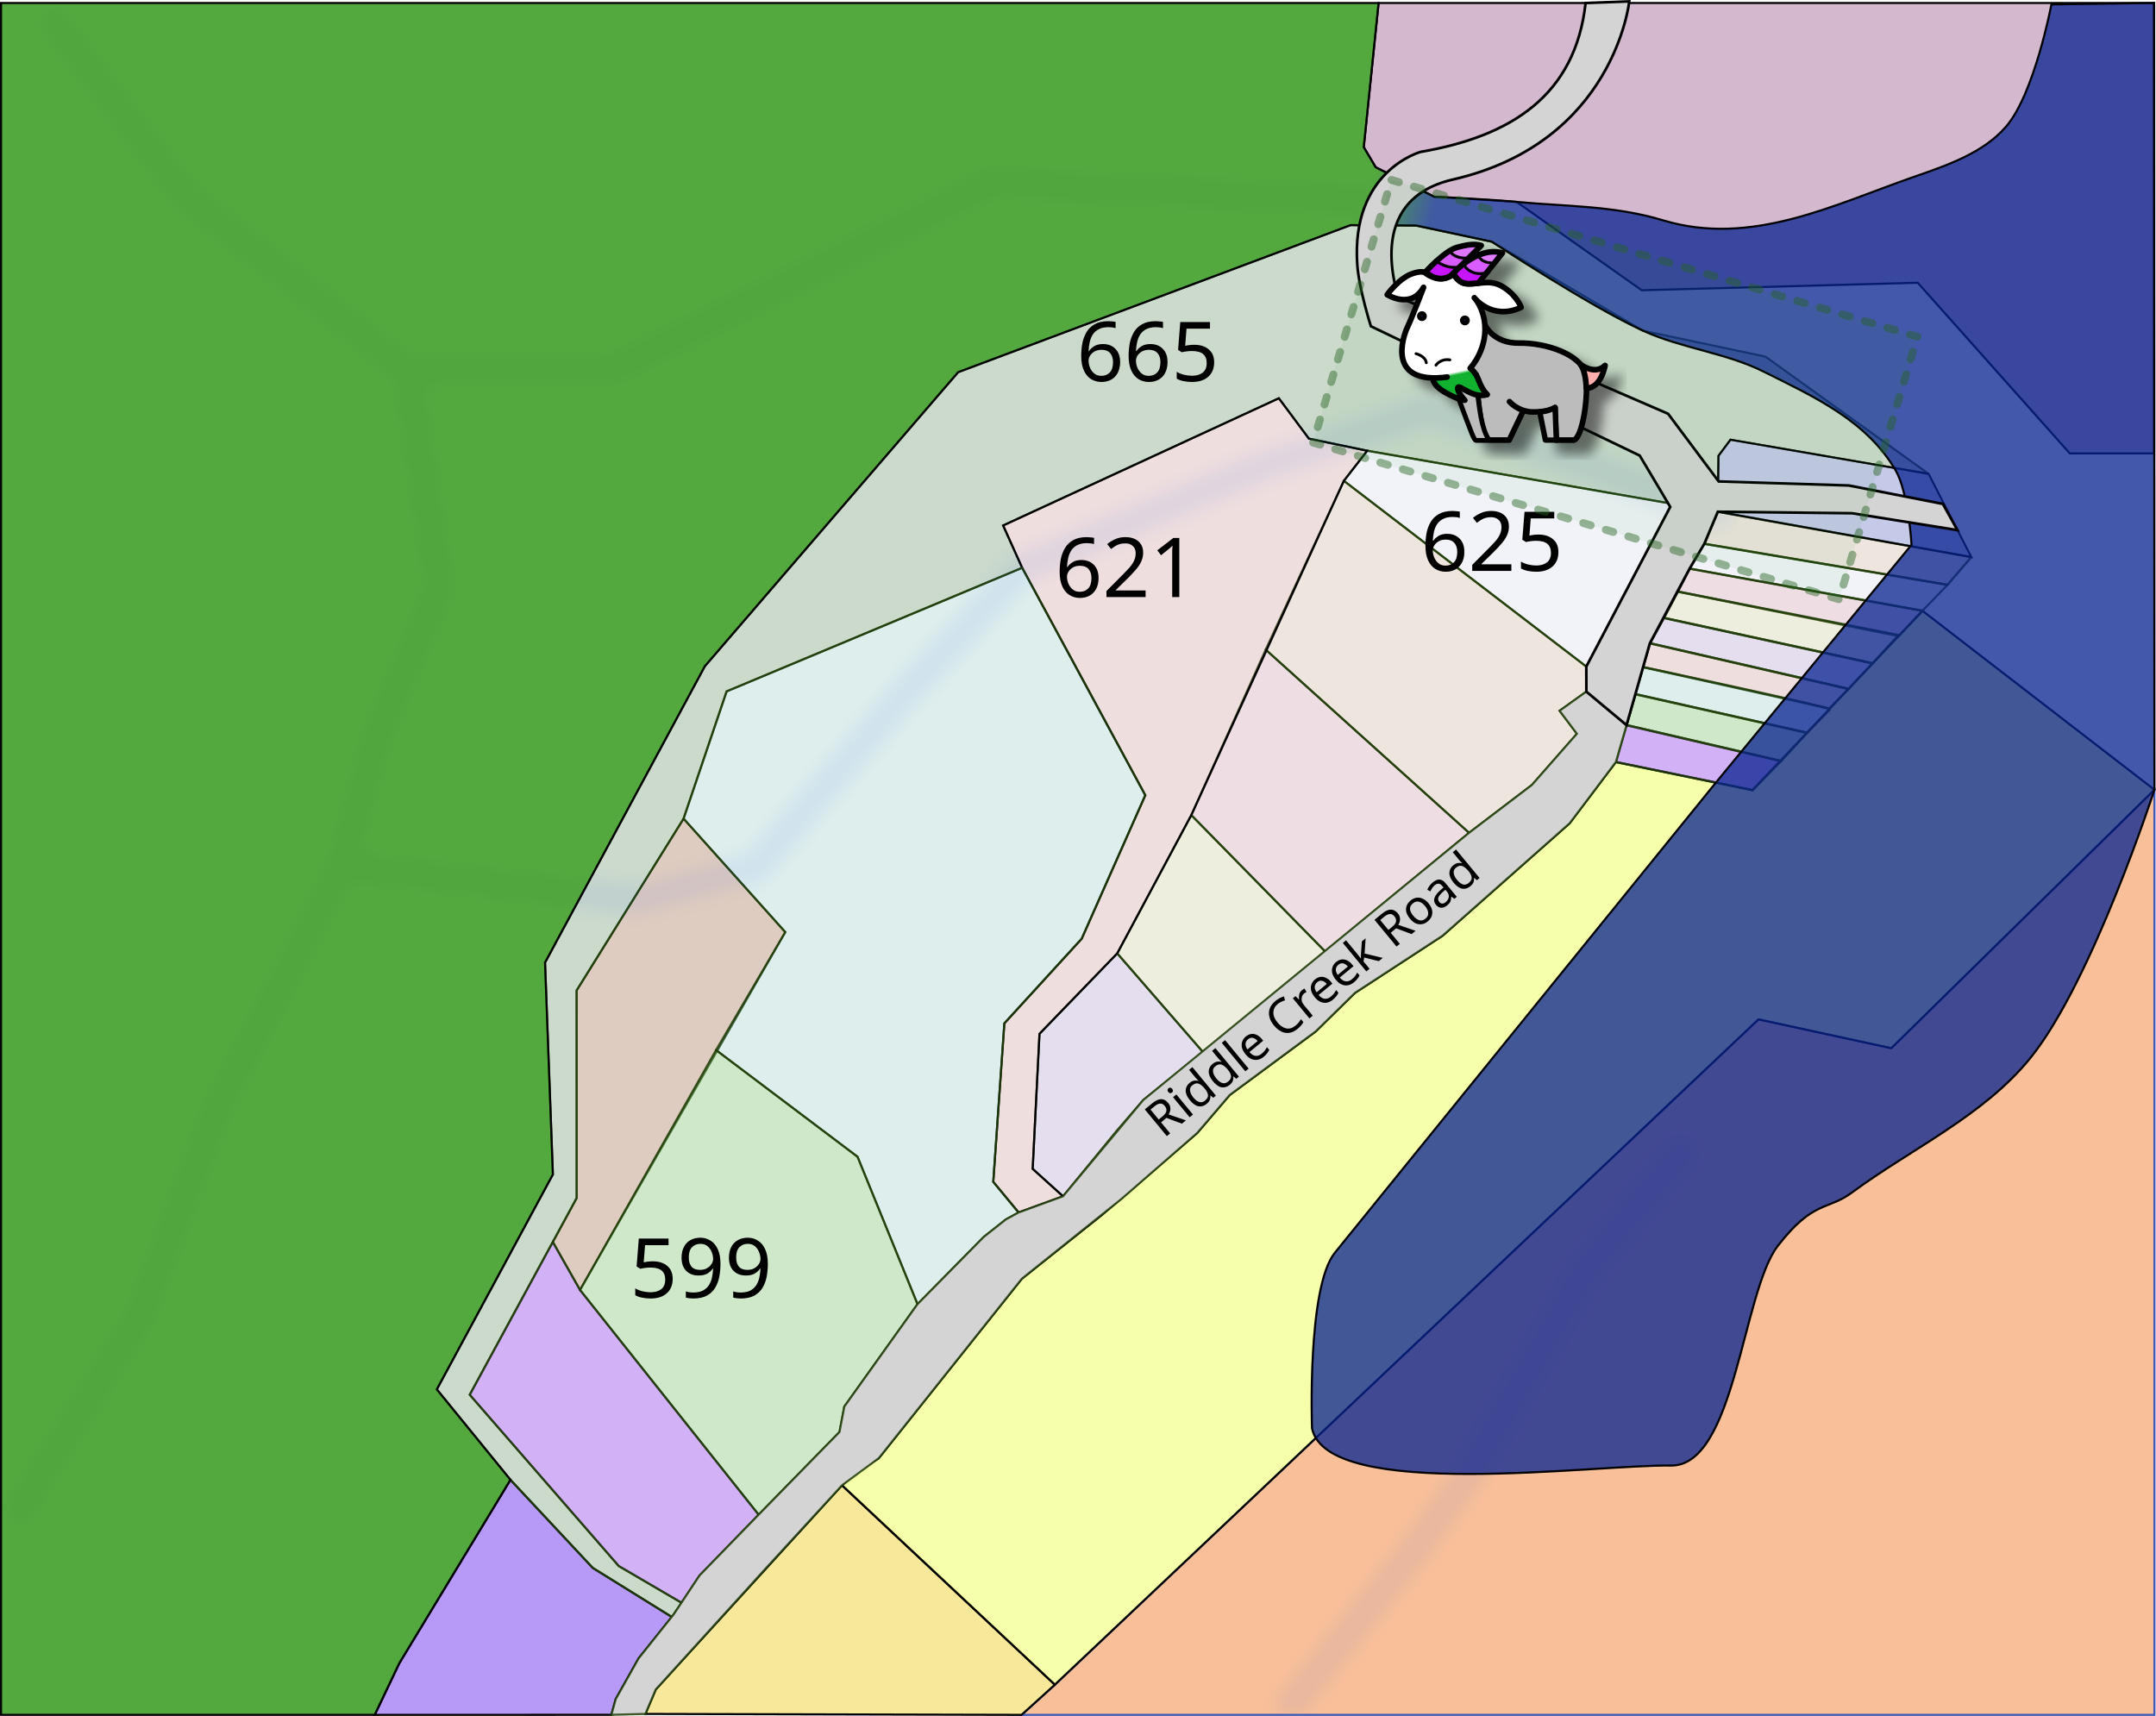
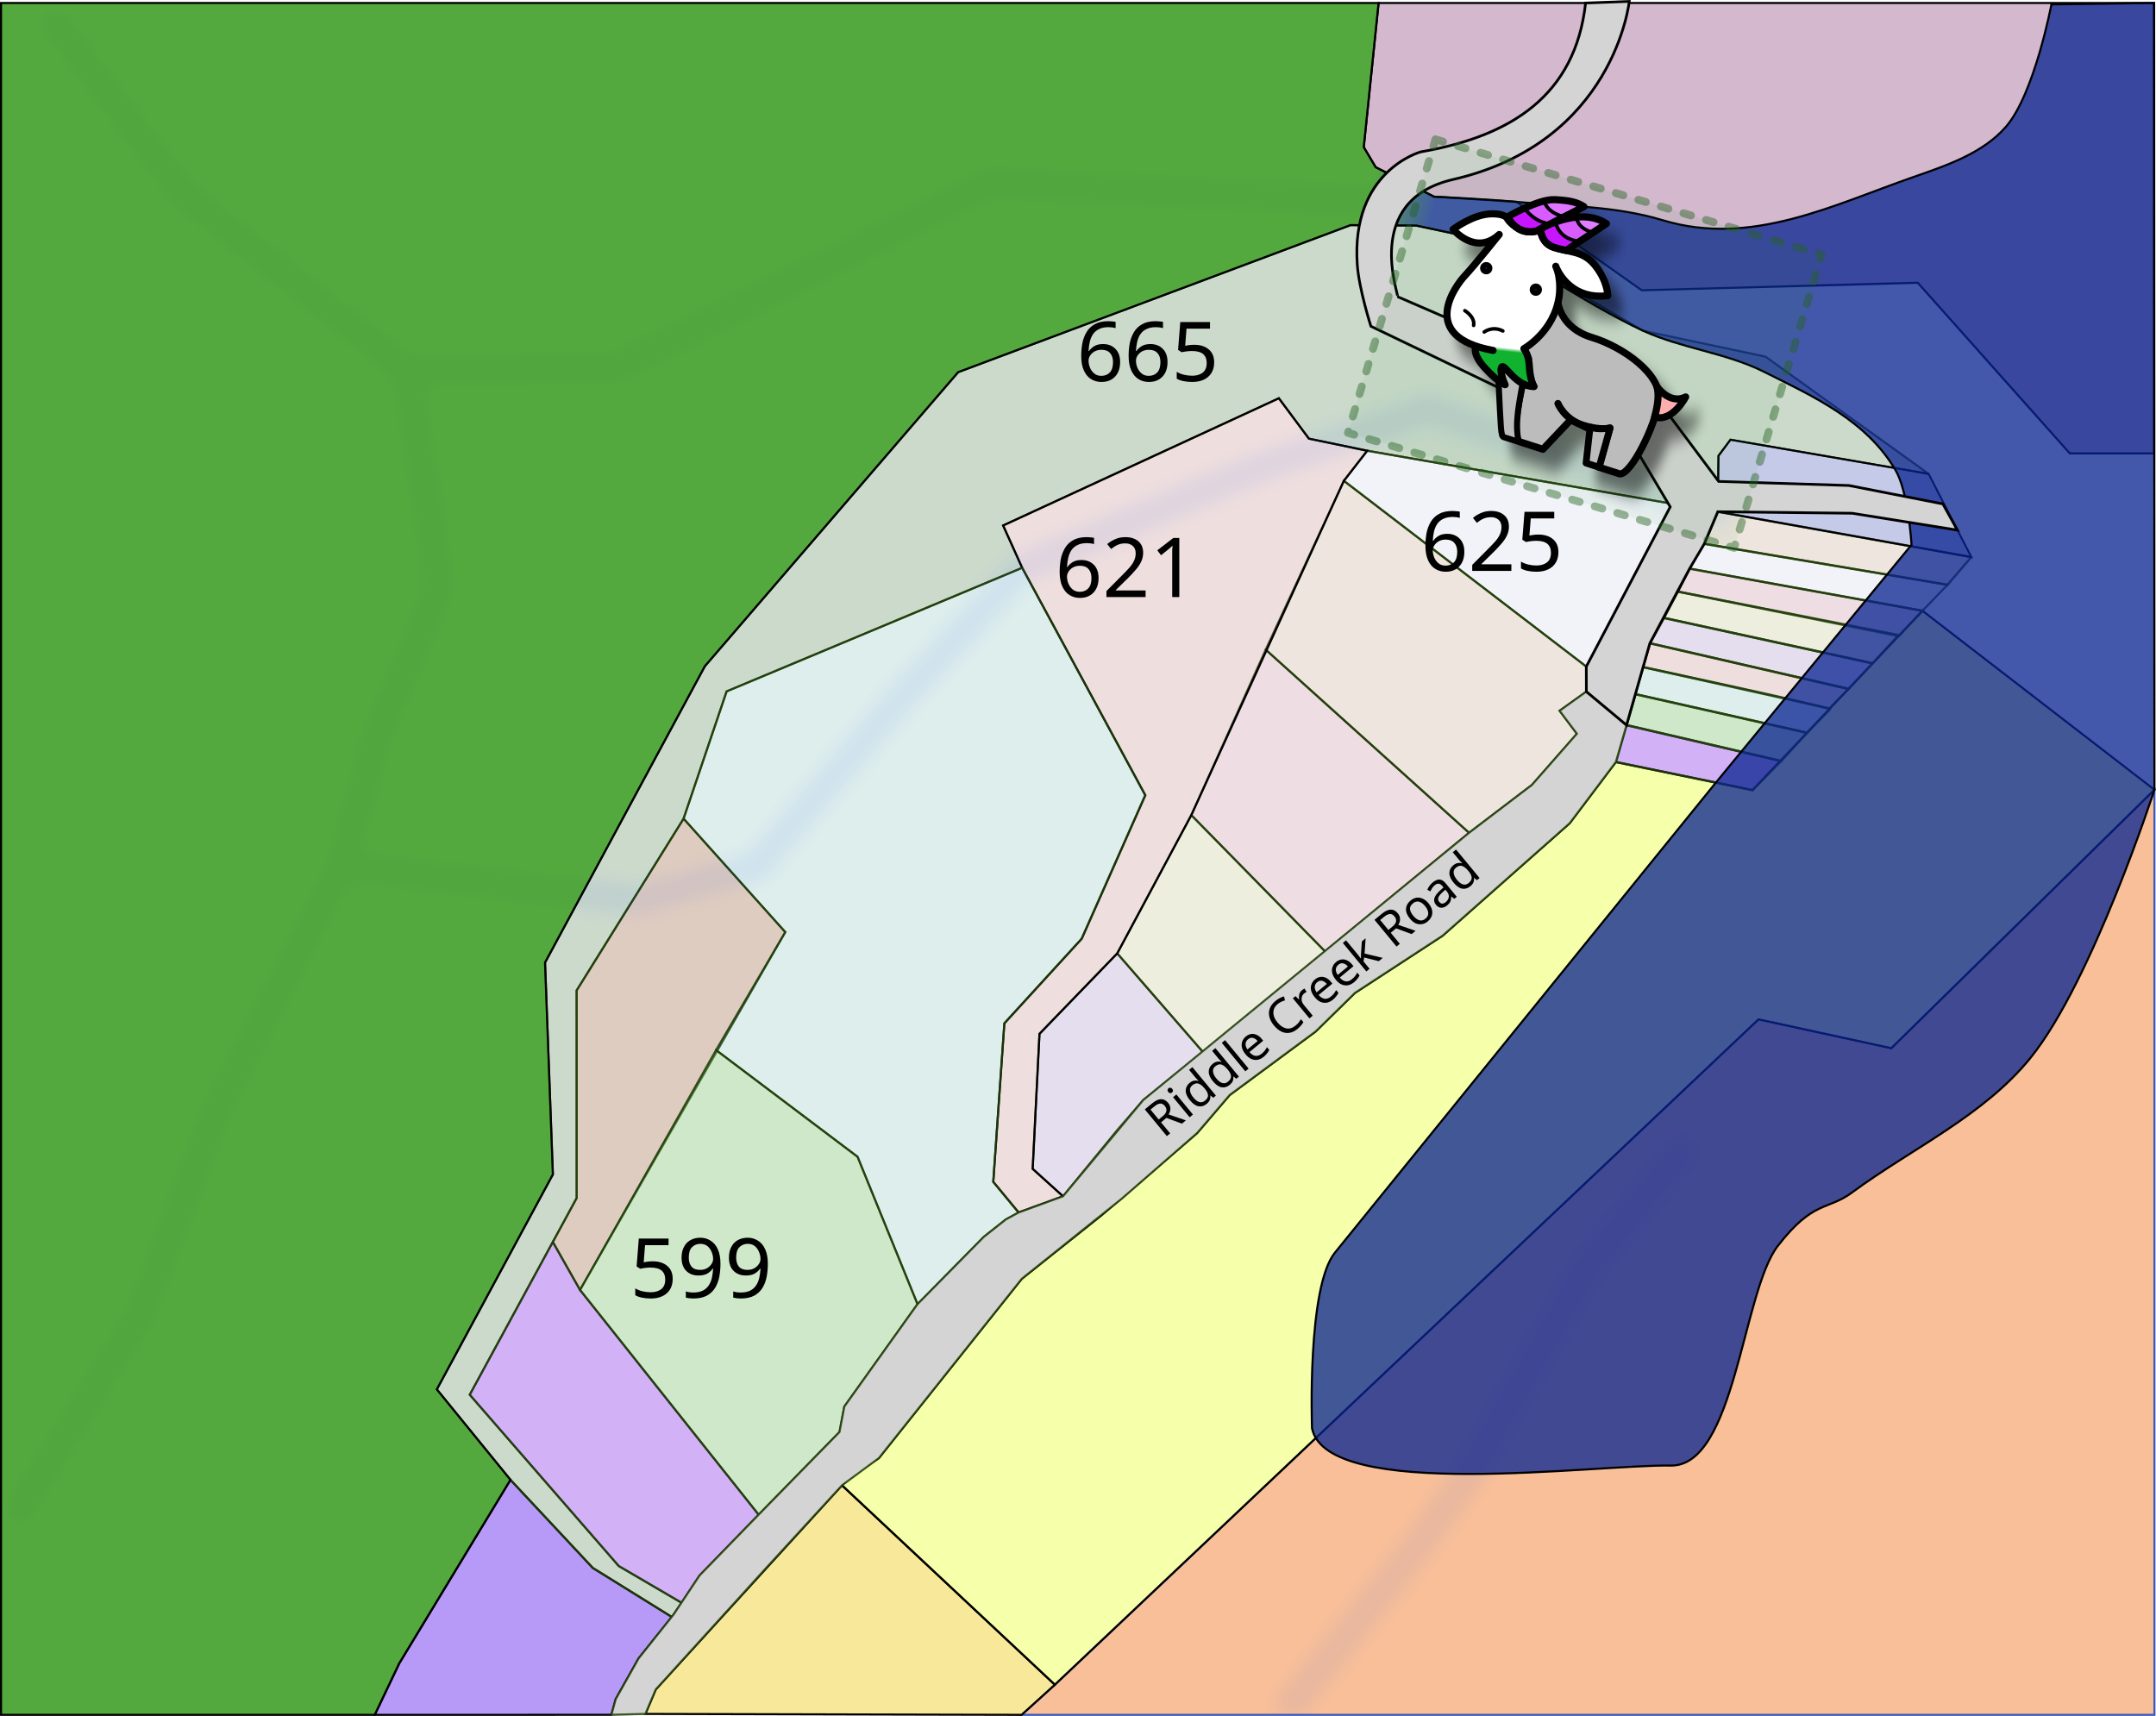
<svg xmlns="http://www.w3.org/2000/svg" xmlns:ns1="http://www.openswatchbook.org/uri/2009/osb" xmlns:xlink="http://www.w3.org/1999/xlink" width="100%" height="100%" viewBox="0 0 275.379 219.188" version="1.1" id="survey">
  <defs id="defs1303">
    <linearGradient id="linearGradient916">
      <stop style="stop-color:#092491;stop-opacity:0.759" offset="0" id="stop912" />
      <stop style="stop-color:#259109;stop-opacity:0.784" offset="1" id="stop914" />
    </linearGradient>
    <linearGradient id="beard" ns1:paint="gradient">
      <stop style="stop-color:#0cb52c;stop-opacity:0.956" offset="0" id="stop883" />
      <stop style="stop-color:#FFF;stop-opacity:1;" offset="1" id="stop885" />
    </linearGradient>
    <linearGradient xlink:href="#beard" id="linearGradient3533" gradientUnits="userSpaceOnUse" gradientTransform="translate(-10,-10)" x1="35.817" y1="56.957" x2="35.598" y2="55.906" />
    <linearGradient xlink:href="#linearGradient916" id="linearGradient918" x1="148.113" y1="31.773" x2="140.137" y2="29.603" gradientUnits="userSpaceOnUse" />
    <filter style="color-interpolation-filters:sRGB" id="filter6064">
      <feFlood flood-opacity="0.498" flood-color="rgb(0,0,0)" result="flood" id="feFlood6054" />
      <feComposite in="flood" in2="SourceGraphic" operator="in" result="composite1" id="feComposite6056" />
      <feGaussianBlur in="composite1" stdDeviation="2" result="blur" id="feGaussianBlur6058" />
      <feOffset dx="5" dy="4" result="offset" id="feOffset6060" />
      <feComposite in="SourceGraphic" in2="offset" operator="over" result="composite2" id="feComposite6062" />
    </filter>
    <filter style="color-interpolation-filters:sRGB" id="filter2817" x="-0.011" width="1.022" y="-0.011" height="1.022">
      <feGaussianBlur stdDeviation="0.92" id="feGaussianBlur2819" />
    </filter>
  </defs>
  <g id="layer1" transform="translate(34.81598,-4.324538)" style="display:inline">
    <path style="fill:#f6a671;fill-opacity:0.715;stroke:#3f5ab7;stroke-width:0.265px;stroke-linecap:butt;stroke-linejoin:miter;stroke-opacity:1" d="m 240.362,105.206 v 118.174 H 95.67 l 4.25,-3.851 89.874,-84.99 16.961,3.683 z" id="path2193" />
    <path style="fill:#f6e071;fill-opacity:0.715;stroke:#000000;stroke-width:0.265px;stroke-linecap:butt;stroke-linejoin:miter;stroke-opacity:1" d="m 95.67,223.38 4.25,-3.851 -27.19,-25.47 -23.79,26.081 -1.323,3.12 z" id="path2195" />
    <path style="fill:#9b71f6;fill-opacity:0.715;stroke:#000000;stroke-width:0.265px;stroke-linecap:butt;stroke-linejoin:miter;stroke-opacity:1" d="m 30.382,193.354 10.513,11.252 10.105,6.274 -4.256,5.303 -2.912,5.183 -0.554,2.008 -30.23,0.006 3.129,-6.577 z" id="path2197" />
    <g id="layer7">
      <g id="layer114">
        <g id="g2240" style="display:inline;fill:#a16a44;fill-opacity:0.338" transform="translate(-3.32321,-9.092469)">
          <path style="fill:#a16a44;fill-opacity:0.338;stroke:#1e3b07;stroke-width:0.265px;stroke-linecap:butt;stroke-linejoin:miter;stroke-opacity:0.847" d="m 55.819,117.991 12.991,14.493 -26.218,45.713 -3.472,-6.129 3.042,-5.612 -0.004,-26.522 z" id="path1976" />
          <g id="g2217" style="fill:#a16a44;fill-opacity:0.338" />
        </g>
      </g>
      <g id="layer115">
        <path style="display:inline;fill:#610152;fill-opacity:0.279;stroke:#000000;stroke-width:0.265px;stroke-linecap:butt;stroke-linejoin:miter;stroke-opacity:1" d="m 139.373,23.125 1.526,2.565 7.452,3.758 10.536,0.663 15.988,11.29 35.256,-0.958 19.425,21.802 h 10.767 l 3e-5,-57.539 h -99.055 z" id="path2156" />
      </g>
      <g id="layer101" style="display:inline">
        <path style="display:inline;fill:#437640;fill-opacity:0.267;stroke:#1e3b07;stroke-width:0.265px;stroke-linecap:butt;stroke-linejoin:miter;stroke-opacity:0.847" d="m 128.528,55.198 3.84,5.16 7.448,1.544 44.775,7.792 0.088,-7.144 1.534,-2.059 25.306,4.362 -20.835,-14.971 -15.644,-3.312 -19.316,-11.369 -9.646,-2.061 -8.39,-0.059 -50.123,18.785 -32.353,37.563 -20.411,37.852 1.001,27.066 -14.823,27.455 9.404,11.552 10.513,11.252 10.105,6.274 1.232,-1.819 -8.022,-4.693 -19.03,-21.879 13.657,-25.125 -0.004,-26.522 L 52.496,108.898 57.994,92.642 95.743,76.857 93.31,71.45 Z" id="path1974" />
      </g>
      <g id="layer113">
        <path style="display:inline;fill:#e8ff34;fill-opacity:0.421;stroke:#000000;stroke-width:0.265px;stroke-linecap:butt;stroke-linejoin:miter;stroke-opacity:1" d="m 72.729,194.058 1.518,-1.5 3.185,-1.967 18.262,-22.915 10.203,-8.121 12.194,-10.495 4.161,-4.862 10.974,-8.112 5.028,-4.934 11.189,-7.302 16.237,-14.371 5.892,-7.812 17.452,3.588 21.71,-22.906 29.627,22.857 -33.608,33.016 -16.961,-3.683 -61.426,58.102 -28.448,26.888 z" id="path1980" />
      </g>
      <g id="layer102" style="display:inline">
        <path style="display:inline;fill:#b3bad9;fill-opacity:0.172;stroke:#1e3b07;stroke-width:0.265px;stroke-linecap:butt;stroke-linejoin:miter;stroke-opacity:0.847" d="m 171.127,101.765 5.133,4.28 2.982,-10.46 5.075,-9.532 29.741,5.388 3.202,-3.321 -31.067,-5.239 1.721,-4.096 -44.775,-7.792 -2.984,3.845 30.963,23.726 z" id="path1972" transform="translate(-3.32321,-9.092469)" />
      </g>
      <g id="layer103" style="display:inline">
        <path style="display:inline;fill:#a16944;fill-opacity:0.172;stroke:#1e3b07;stroke-width:0.265px;stroke-linecap:butt;stroke-linejoin:miter;stroke-opacity:0.847" d="m 167.713,104.208 2.208,2.939 -5.742,6.537 -8.034,6.118 -25.976,-23.399 9.987,-21.563 30.963,23.726 0.009,3.2 z" id="path1405" transform="translate(-3.32321,-9.092469)" />
        <path style="display:inline;fill:#a16944;fill-opacity:0.172;stroke:#1e3b07;stroke-width:0.3;stroke-linecap:butt;stroke-linejoin:miter;stroke-miterlimit:4;stroke-dasharray:none;stroke-opacity:0.847" d="m 220.299,84.579 -3.039,3.542 -31.067,-5.239 1.721,-4.096 32.385,5.793" id="path2032" transform="translate(-3.32321,-9.092469)" />
      </g>
      <g id="layer104" style="display:inline">
        <path style="display:inline;fill:#a14468;fill-opacity:0.172;stroke:#1e3b07;stroke-width:0.265px;stroke-linecap:butt;stroke-linejoin:miter;stroke-opacity:0.847" d="m 156.145,119.802 -18.376,15.165 -17.099,-17.423 9.499,-21.141 z" id="path1403" transform="translate(-3.32321,-9.092469)" />
        <path style="display:inline;fill:#a14468;fill-opacity:0.172;stroke:#1e3b07;stroke-width:0.3;stroke-linecap:butt;stroke-linejoin:miter;stroke-miterlimit:4;stroke-dasharray:none;stroke-opacity:0.847" d="m 184.317,86.053 -1.496,2.937 28.201,5.684 3.036,-3.233 z" id="path2005" transform="translate(-3.32321,-9.092469)" />
      </g>
      <g id="layer105" style="display:inline">
        <path style="display:inline;fill:#a1a044;fill-opacity:0.172;stroke:#1e3b07;stroke-width:0.265px;stroke-linecap:butt;stroke-linejoin:miter;stroke-opacity:0.847" d="m 137.768,134.967 -17.099,-17.423 -9.459,17.66 10.968,12.628 z" id="path1401" transform="translate(-3.32321,-9.092469)" />
        <path style="display:inline;fill:#a1a044;fill-opacity:0.172;stroke:#1e3b07;stroke-width:0.3;stroke-linecap:butt;stroke-linejoin:miter;stroke-miterlimit:4;stroke-dasharray:none;stroke-opacity:0.847" d="m 182.82,88.991 -1.774,3.36 26.646,5.799 3.313,-3.607 z" id="path2003" transform="translate(-3.32321,-9.092469)" />
      </g>
      <g id="layer106" style="display:inline">
        <path style="display:inline;fill:#6e44a1;fill-opacity:0.172;stroke:#1e3b07;stroke-width:0.265px;stroke-linecap:butt;stroke-linejoin:miter;stroke-opacity:0.847" d="m 122.178,147.832 -7.646,6.104 -3.333,3.846 -6.917,8.45 -3.875,-3.502 0.869,-17.25 9.932,-10.275 z" id="path1399" transform="translate(-3.32321,-9.092469)" />
        <path style="display:inline;fill:#6e44a1;fill-opacity:0.172;stroke:#1e3b07;stroke-width:0.3;stroke-linecap:butt;stroke-linejoin:miter;stroke-miterlimit:4;stroke-dasharray:none;stroke-opacity:0.847" d="m 181.046,92.351 -1.804,3.235 25.374,5.834 3.075,-3.27 -26.646,-5.799" id="path2001" transform="translate(-3.32321,-9.092469)" />
      </g>
      <g id="layer107" style="display:inline">
        <path style="display:inline;fill:#a14444;fill-opacity:0.172;stroke:#000000;stroke-width:0.265px;stroke-linecap:butt;stroke-linejoin:miter;stroke-opacity:1" d="m 96.633,80.542 2.433,5.407 15.725,29.052 -8.125,18.333 -9.875,10.803 -1.418,20.249 3.236,3.914 5.674,-2.069 -3.875,-3.502 0.869,-17.25 9.932,-10.275 9.459,-17.66 19.486,-42.704 2.984,-3.845 -7.448,-1.544 -3.84,-5.16 z" id="path1397" transform="translate(-3.32321,-9.092469)" />
        <path style="display:inline;fill:#a14444;fill-opacity:0.172;stroke:#1e3b07;stroke-width:0.3;stroke-linecap:butt;stroke-linejoin:miter;stroke-miterlimit:4;stroke-dasharray:none;stroke-opacity:0.847" d="m 179.242,95.586 -0.88,3.044 23.802,5.293 2.452,-2.503 z" id="path1999" transform="translate(-3.32321,-9.092469)" />
      </g>
      <g id="layer108" style="display:inline">
        <path style="display:inline;fill:#44a197;fill-opacity:0.172;stroke:#1e3b07;stroke-width:0.265px;stroke-linecap:butt;stroke-linejoin:miter;stroke-opacity:0.847" d="m 61.317,101.734 -5.499,16.256 12.991,14.493 -8.846,15.07 18.075,13.63 7.66,18.827 8.458,-8.585 2.839,-2.245 1.614,-0.88 -3.236,-3.914 1.418,-20.249 9.875,-10.803 8.125,-18.333 -15.725,-29.052 z" id="path1395" transform="translate(-3.32321,-9.092469)" />
        <path style="display:inline;fill:#44a197;fill-opacity:0.172;stroke:#1e3b07;stroke-width:0.3;stroke-linecap:butt;stroke-linejoin:miter;stroke-miterlimit:4;stroke-dasharray:none;stroke-opacity:0.847" d="m 178.363,98.63 -0.976,3.461 21.932,4.938 2.919,-2.998 c 0.235,-0.242 -23.875,-5.4 -23.875,-5.4 z" id="path1997" transform="translate(-3.32321,-9.092469)" />
      </g>
      <g id="layer109" style="display:inline">
        <path style="display:inline;fill:#6ab95b;fill-opacity:0.332;stroke:#1e3b07;stroke-width:0.265px;stroke-linecap:butt;stroke-linejoin:miter;stroke-opacity:0.847" d="m 85.698,180.01 -7.66,-18.827 -18.075,-13.63 -17.372,30.643 22.813,28.708 10.331,-10.563 0.615,-3.247 z" id="path1393" transform="translate(-3.32321,-9.092469)" />
        <path style="display:inline;fill:#6ab95b;fill-opacity:0.332;stroke:#1e3b07;stroke-width:0.3;stroke-linecap:butt;stroke-linejoin:miter;stroke-miterlimit:4;stroke-dasharray:none;stroke-opacity:0.847" d="m 177.387,102.091 -1.127,3.955 19.741,4.588 3.318,-3.605 z" id="path1995" transform="translate(-3.32321,-9.092469)" />
      </g>
      <g id="layer110" style="display:inline">
        <path style="display:inline;fill:#7100e5;fill-opacity:0.306;stroke:#1e3b07;stroke-width:0.265px;stroke-linecap:butt;stroke-linejoin:miter;stroke-opacity:0.847" d="m 62.082,197.812 -22.813,-28.708 -3.472,-6.129 -10.616,19.513 19.03,21.879 8.022,4.693 2.309,-3.491 z" id="path1978" />
        <path style="display:inline;fill:#7100e5;fill-opacity:0.306;stroke:#1e3b07;stroke-width:0.3;stroke-linecap:butt;stroke-linejoin:miter;stroke-miterlimit:4;stroke-dasharray:none;stroke-opacity:0.847" d="m 174.896,110.759 1.364,-4.714 19.741,4.588 -3.653,3.714 z" id="path1993" transform="translate(-3.32321,-9.092469)" />
      </g>
      <g id="layer8">
        <path style="display:inline;fill:#4553b7;stroke:#000000;stroke-width:0.246;stroke-linecap:butt;stroke-linejoin:miter;stroke-opacity:1;stroke-miterlimit:4;stroke-dasharray:none;fill-opacity:0.307" d="m 186.213,60.491 -1.534,2.059 -0.088,7.144 32.385,5.793 -5.457,-10.633 z" id="path115" />
      </g>
    </g>
    <g id="layer111" style="display:inline;opacity:0.472">
      <path id="path2064" style="display:inline;fill:none;stroke:#1c4feb;stroke-width:3.866;stroke-linecap:round;stroke-linejoin:round;stroke-miterlimit:4;stroke-dasharray:none;stroke-opacity:0.152;filter:url(#filter2817)" d="m 130.156,222.043 15.382,-19.271 7.068,-9.761 15.111,-26.537 12.079,-14.78 M 8.841,114.96 46.676,119.3 61.759,115.059 80.788,92.884 95.743,76.857 125.688,64.215 147.633,56.658 184.591,69.694 M 141.959,30.099 91.694,27.692 43.853,51.299 17.249,51.691 M -32.273,197.018 -16.906,172.34 -7.037,145.881 8.841,114.96 13.244,98.556 21.294,79.38 17.249,51.691 -11.234,29.294 -27.772,7.274" />
    </g>
    <g id="layer5">
      <path style="display:inline;fill:url(#linearGradient918);fill-opacity:1;fill-rule:nonzero;stroke:#000000;stroke-width:0.265px;stroke-linecap:butt;stroke-linejoin:miter;stroke-opacity:1" d="m 209.339,73.912 -25.083,30.492 -48.568,59.938 c -3.589,4.429 -2.923,22.441 -2.923,22.441 1.957,9.353 36.265,4.592 45.82,4.752 8.23,0.138 9.137,-22.195 13.675,-28.059 4.538,-5.864 6.327,-4.503 9.452,-6.807 7.679,-5.662 16.857,-9.816 22.845,-17.244 7.885,-9.782 15.806,-34.219 15.806,-34.219 L 240.322,4.706 227.206,4.883 c 0,0 -2.167,11.429 -5.806,15.629 -2.929,3.38 -7.562,4.943 -11.786,6.413 -10.23,3.559 -20.766,8.946 -32.019,5.541 -6.244,-1.89 -12.451,-1.764 -18.709,-2.354 -3.503,-0.33 -10.536,-0.663 -10.536,-0.663 l -7.452,-3.758 -1.526,-2.565 1.894,-18.419 H -34.684 V 223.38 h 47.732 l 3.129,-6.577 14.206,-23.449 -9.404,-11.552 14.823,-27.455 -1.001,-27.066 20.411,-37.852 32.353,-37.563 50.123,-18.785 8.39,0.059 9.646,2.061 c 0,0 12.523,8.259 19.316,11.369 4.923,2.254 10.616,2.832 15.384,5.213 6.576,3.284 13.14,6.267 16.87,12.601 1.648,2.799 2.045,9.528 2.045,9.528 z" id="path2191" />
    </g>
    <g id="layer112">
      <g id="g2628" style="display:inline;fill:#d5d4d4;fill-opacity:1">
        <path style="fill:#d5d4d4;fill-opacity:1;stroke:#1e3b07;stroke-width:0.265px;stroke-linecap:butt;stroke-linejoin:miter;stroke-opacity:0.847" d="m 47.616,223.259 1.323,-3.12 13.805,-15.197 9.985,-10.885 4.702,-3.467 18.262,-22.915 12.75,-10.214 9.647,-8.402 4.161,-4.862 10.974,-8.112 5.028,-4.934 11.189,-7.302 16.237,-14.371 5.892,-7.812 1.364,-4.714 -5.133,-4.28 -3.414,2.443 2.208,2.939 -5.742,6.537 -8.034,6.118 -41.612,34.134 -10.249,12.296 -5.674,2.069 -1.614,0.88 -2.839,2.245 -8.458,8.585 -9.348,13.085 -0.615,3.247 -10.331,10.563 -7.54,7.758 -3.31,4.978 -4.487,5.635 -2.912,5.183 -0.554,2.008 z" id="path2062" />
        <path style="fill:#d5d4d4;fill-opacity:1;stroke:#000000;stroke-width:0.34;stroke-linecap:butt;stroke-linejoin:miter;stroke-miterlimit:4;stroke-dasharray:none;stroke-opacity:1" d="m 172.937,96.953 2.982,-10.46 5.075,-9.532 1.877,-3.171 1.721,-4.096 17.148,0.192 13.457,2.155 -1.853,-3.343 -12.013,-2.357 -16.629,-0.52 -6.458,-8.642 -34.566,-14.962 c 0.314,-0.005 -4.612,-12.272 7.093,-14.963 20.621,-4.74 22.512,-22.753 22.512,-22.753 l -5.576,0.21 c -1.318,11.825 -9.521,17.027 -21.064,19.016 0,0 -8.937,2.403 -8.099,14.41 0.217,3.107 1.74,7.865 1.74,7.865 l 34.338,16.52 3.895,6.551 -10.721,20.399 0.009,3.2 z" id="path2063" />
      </g>
    </g>
  </g>
  <g id="layer3" style="display:inline" transform="translate(34.81598,-4.324538)">
    <text xml:space="preserve" style="font-style:normal;font-weight:normal;font-size:10.583px;line-height:1.25;font-family:sans-serif;fill:#000000;fill-opacity:1;stroke:none;stroke-width:0.265" x="118.667" y="53.007" id="text2318">
      <tspan id="tspan2316" x="118.667" y="53.007" style="text-align:center;text-anchor:middle;stroke-width:0.265">665</tspan>
    </text>
    <text xml:space="preserve" style="font-style:normal;font-weight:normal;font-size:6.196px;line-height:1.25;font-family:sans-serif;fill:#000000;fill-opacity:1;stroke:none;stroke-width:0.155" x="-7.657" y="187.969" id="text2322" transform="rotate(-39.5368)">
      <tspan id="tspan2320" x="-7.657" y="187.969" style="stroke-width:0.155">Riddle Creek Road</tspan>
    </text>
    <text xml:space="preserve" style="font-style:normal;font-weight:normal;font-size:10.583px;line-height:1.25;font-family:sans-serif;display:inline;fill:#000000;fill-opacity:1;stroke:none;stroke-width:0.265" x="162.634" y="77.252" id="text2318-3">
      <tspan id="tspan2316-6" x="162.634" y="77.252" style="text-align:center;text-anchor:middle;stroke-width:0.265">625</tspan>
    </text>
    <text xml:space="preserve" style="font-style:normal;font-weight:normal;font-size:10.583px;line-height:1.25;font-family:sans-serif;display:inline;fill:#000000;fill-opacity:1;stroke:none;stroke-width:0.265" x="61.611" y="170.085" id="text2318-3-7">
      <tspan id="tspan2316-6-5" x="61.611" y="170.085" style="text-align:center;text-anchor:middle;stroke-width:0.265">599</tspan>
    </text>
    <text xml:space="preserve" style="font-style:normal;font-weight:normal;font-size:10.583px;line-height:1.25;font-family:sans-serif;display:inline;fill:#000000;fill-opacity:1;stroke:none;stroke-width:0.265" x="115.914" y="80.593" id="text2318-3-3">
      <tspan id="tspan2316-6-56" x="115.914" y="80.593" style="text-align:center;text-anchor:middle;stroke-width:0.265">621</tspan>
    </text>
  </g>
  <g id="layer4" transform="translate(34.81598,-4.324538)" style="display:inline;opacity:1">
-     <g xlink:href="property.svg" class="parent" style="display:inline" id="layer6">
-       <rect style="fill:#099116;fill-opacity:0.052;stroke:#256220;stroke-width:1.002;stroke-linecap:round;stroke-linejoin:round;stroke-miterlimit:4;stroke-dasharray:1.002, 2.003;stroke-dashoffset:0;stroke-opacity:0.453" id="rect1060" width="70.11" height="35.01" x="144.749" y="-14.646" transform="rotate(16.5958)" />
-       <g id="goat" transform="matrix(0.3618892,0,0,0.3618892,108.5044,16.31623)" style="display:inline;opacity:1;filter:url(#filter6064)">
+     <g xlink:href="property.svg" id="layer6" style="display:inline" class="parent">
+       <rect style="fill:#099116;fill-opacity:0.052;stroke:#256220;stroke-width:1.002;stroke-linecap:round;stroke-linejoin:round;stroke-miterlimit:4;stroke-dasharray:1.002, 2.003;stroke-dashoffset:0;stroke-opacity:0.453" id="rect1060" width="51.473" height="39.122" x="148.659" y="-21.224" transform="rotate(16.5958)" />
+       <g id="goat" transform="matrix(0.4312589,0.1383105,-0.1383105,0.4312589,120.2326,-9.890422)" style="display:inline;opacity:1;filter:url(#filter6064)">
        <g id="g3403" transform="translate(92.57135,52.17045)">
          <path style="fill:#e17dff;fill-opacity:1;stroke:none;stroke-width:1px;stroke-linecap:butt;stroke-linejoin:miter;stroke-opacity:1" d="m 38.859,7.521 2.831,-3.545 c -0.487,-0.583 -4.418,-1.227 -8.58,0.817 0.899,1.279 1.109,2.808 5.749,2.728 z" id="path1257-1" />
          <path style="fill:#df76ff;fill-opacity:1;stroke:none;stroke-width:1px;stroke-linecap:butt;stroke-linejoin:miter;stroke-opacity:1" d="m 22.903,2.961 c 1.269,1.374 1.82,3.056 6.842,2.822 l 4.445,-4.431 c -4.841,-0.879 -7.843,0.654 -11.287,1.609 z" id="path1263-5" />
          <path style="fill:#c815ff;fill-opacity:1;stroke:none;stroke-width:1px;stroke-linecap:butt;stroke-linejoin:miter;stroke-opacity:1" d="m 14.351,10.87 3.622,-4.282 c 1.893,1.422 3.81,2.819 7.466,2.452 l -1.896,2.927 c -4.518,3.111 -6.543,0.171 -9.192,-1.097 z" id="path1267-6" />
          <path style="fill:#d95cff;fill-opacity:1;stroke:none;stroke-width:1px;stroke-linecap:butt;stroke-linejoin:miter;stroke-opacity:1" d="m 36.079,11.002 2.78,-3.481 c -3.937,-0.322 -5.189,-1.425 -5.749,-2.728 l -5.09,3.372 c 1.791,2.125 3.849,3.898 8.059,2.837 z" id="path1259-5" />
          <path style="fill:#c815ff;fill-opacity:1;stroke:none;stroke-width:1px;stroke-linecap:butt;stroke-linejoin:miter;stroke-opacity:1" d="m 33.155,14.663 2.924,-3.661 c -3.538,0.943 -6.054,-0.382 -8.059,-2.837 l -3.437,3.04 c 1.426,3.81 4.37,4.63 8.572,3.458 z" id="path1261-7" />
          <path style="fill:#d85bff;fill-opacity:1;stroke:none;stroke-width:1px;stroke-linecap:butt;stroke-linejoin:miter;stroke-opacity:1" d="m 17.973,6.588 4.93,-3.627 c 1.343,1.317 1.636,3.055 6.842,2.822 l -4.306,3.257 c -5.305,0.079 -5.443,-1.486 -7.466,-2.452 z" id="path1265-4" />
          <g id="g961-5" transform="translate(-10,-10)">
            <g id="g1150" style="fill:#bcbcbc;fill-opacity:1">
              <path id="path24-6" style="fill:#bcbcbc;fill-opacity:1;stroke:#000000;stroke-width:2;stroke-linecap:round;stroke-linejoin:round;stroke-miterlimit:10" d="m 54.167,66.455 c 0,0 3,3.667 8.5,3.667 5.5,0 7.583,-1.583 7.583,-1.583 l 0.438,11.5 h 6.167 c 3.084,-0.833 5.396,-15.916 4.146,-23.083 -1.25,-7.167 -14.167,-11.334 -23.417,-11.167 -9.25,0.167 -12.101,-6.415 -12.101,-6.415 0,0 -0.409,5.092 -1.056,7.218 -0.943,3.095 -4.136,8.072 -4.136,8.072 l 2.108,2.274 c 0.394,2.004 0.752,3.994 3.851,7.018 l -3.327,0.006 c 0.153,-0.38 0.894,16.077 4.56,16.077 h 6.584 l 5.016,-10.47" />
              <path style="fill:#bcbcbc;fill-opacity:1;stroke:#000000;stroke-width:1.7;stroke-linecap:butt;stroke-linejoin:round;stroke-miterlimit:4;stroke-dasharray:none;stroke-opacity:1" d="m 42.923,63.962 c 0.726,4.922 1.173,11.494 4.027,16.178 l -4.487,0.018 c -0.83,0.001 -1.457,-1.954 -6.148,-14.494 1.73,0.229 1.748,0.429 2.162,0.334 -1.256,-1.25 -2.236,-2.902 -2.464,-3.761 l 0.051,-0.833 c 2.137,0.474 5.195,2.736 6.861,2.557 z" id="path863-9" />
              <path style="fill:#bcbcbc;fill-opacity:1;stroke:#000000;stroke-width:1.9;stroke-linecap:round;stroke-linejoin:round;stroke-miterlimit:4;stroke-dasharray:none;stroke-opacity:1" d="m 64.833,70.031 2,10.008 h 3.855 l -0.438,-11.5 c 0,0 -2.857,1.649 -5.417,1.492 z" id="path861-3" />
            </g>
          </g>
          <path d="m 17.168,48.107 c 0,0 -0.5,2.377 4.333,5.113 4.833,2.736 6.833,2.736 6.833,2.736 0,0 -2.75,-3 -2.417,-4.417 0.333,-1.417 5.417,4.083 10.333,2.417 0,0.132 -1.655,-1.554 -2.953,-5.004 -1.089,-2.725 -2.157,-3.589 -3.006,-4.288 0,0 6.708,-7.125 4.958,-17.125 0,0 -0.75,-4.75 -3.5,-7.75 0,0 6.167,8.167 16.5,3.417 0,0 -1.167,-3.75 -5.833,-6.917 -4.666,-3.167 -8.25,-1.333 -12.583,-1.417 -4.333,-0.083 -5.25,-3.667 -5.25,-3.667 0,0 -3,2.75 -6.333,1.667 -3.333,-1.083 -3.25,-3.25 -8.167,-1.667 -4.917,1.583 -9.083,7.5 -9.083,7.5 0,0 8.333,5.333 12.833,-2.583 0,0 -4,10.5 -5.667,14 -1.667,3.5 -7.5,20.5 14,17.667" id="path4-7" style="fill:url(#linearGradient3533);fill-opacity:1;stroke:#000000;stroke-width:2;stroke-linecap:round;stroke-linejoin:round;stroke-miterlimit:10;stroke-opacity:1" />
          <path d="m 14.351,10.87 c 0,0 6.901,-7.705 11.401,-8.893 4.5,-1.188 6.334,-1.185 8.438,-0.625 l -2.691,2.683 -7.956,7.932 c 0,0 8.96,-10.616 18.147,-7.991 l -8.535,10.687 c -3.616,0.203 -5.583,1.019 -8.162,-2.356 -0.516,-0.676 -0.353,-0.841 -1.309,-0.36 -3.324,2.295 -8.022,0.413 -9.333,-1.077 z" id="path6-4" style="fill:none;stroke:#000000;stroke-width:2;stroke-linecap:round;stroke-linejoin:round;stroke-miterlimit:10" />
          <circle cx="13.252" cy="26.29" r="0.75" id="circle8-5" style="fill:#151562;fill-opacity:1;stroke:#000000;stroke-width:2;stroke-linecap:round;stroke-linejoin:round;stroke-miterlimit:10" />
          <circle cx="28.418" cy="27.79" r="0.75" id="circle10-2" style="fill:#151562;fill-opacity:1;stroke:#000000;stroke-width:2;stroke-linecap:round;stroke-linejoin:round;stroke-miterlimit:10" />
          <path d="m 11.168,39.54 c 0,0 3.292,0.75 3.625,3.208" id="path12-5" style="fill:none;stroke:#000000;stroke-linecap:round;stroke-linejoin:round;stroke-miterlimit:10" />
          <path d="m 18.203,43.597 c 0,0 1.625,-2.417 4.917,-1.875" id="path14-4" style="fill:none;stroke:#000000;stroke-linecap:round;stroke-linejoin:round;stroke-miterlimit:10" />
          <path d="m 17.973,6.588 c 0,0 3.216,2.827 7.466,2.452" id="path26-7" style="fill:none;stroke:#000000;stroke-linecap:round;stroke-linejoin:round;stroke-miterlimit:10" />
          <path d="m 22.903,2.961 c 0,0 1.211,3.19 6.842,2.822" id="path28-4" style="fill:none;stroke:#000000;stroke-linecap:round;stroke-linejoin:round;stroke-miterlimit:10" />
          <path d="m 28.02,8.165 c 0,0 2.262,4.237 8.059,2.837" id="path30-4" style="fill:none;stroke:#000000;stroke-linecap:round;stroke-linejoin:round;stroke-miterlimit:10" />
          <path d="m 33.11,4.793 c 0,0 0.857,2.958 5.749,2.728" id="path32-3" style="fill:none;stroke:#000000;stroke-linecap:round;stroke-linejoin:round;stroke-miterlimit:10" />
          <path id="path24-3-0" style="fill:#ffaeae;fill-opacity:1;stroke:#000000;stroke-width:2;stroke-linecap:round;stroke-linejoin:round;stroke-miterlimit:10" d="m 69.324,43.423 c 0,0 4.946,3.81 8.571,0.268 0,0 -1.308,7.958 -6.613,8.083 -0.153,-3.878 -0.834,-6.6 -1.958,-8.351 z" />
        </g>
      </g>
    </g>
  </g>
  <g id="layer2" style="display:none" transform="translate(34.81598,-4.324538)">
    <text xml:space="preserve" style="font-style:normal;font-weight:normal;font-size:10.583px;line-height:1.25;font-family:sans-serif;fill:#000000;fill-opacity:1;stroke:none;stroke-width:0.265" x="54.052" y="95.931" id="text2278" transform="rotate(-23.30796)">
      <tspan id="tspan2276" x="54.052" y="95.931" style="stroke-width:0.265">Holcombs'</tspan>
    </text>
    <text xml:space="preserve" style="font-style:normal;font-weight:normal;font-size:8.09px;line-height:1.25;font-family:sans-serif;fill:#000000;fill-opacity:1;stroke:none;stroke-width:0.202" x="154.798" y="43.232" id="text2282" transform="rotate(10.47482)">
      <tspan id="tspan2280" x="154.798" y="43.232" style="stroke-width:0.202">Olsons'</tspan>
    </text>
    <text xml:space="preserve" style="font-style:normal;font-weight:normal;font-size:8.56px;line-height:1.25;font-family:sans-serif;display:inline;fill:#000000;fill-opacity:1;stroke:none;stroke-width:0.214" x="169.004" y="-28.268" id="text2278-2" transform="rotate(41.2987)">
      <tspan id="tspan2276-9" x="169.004" y="-28.268" style="text-align:center;text-anchor:middle;stroke-width:0.214">Tinsleys'</tspan>
    </text>
    <text xml:space="preserve" style="font-style:normal;font-weight:normal;font-size:7.947px;line-height:1.25;font-family:sans-serif;display:inline;fill:#000000;fill-opacity:1;stroke:none;stroke-width:0.199" x="176.66" y="78.927" id="text2278-7" transform="rotate(53.52437)">
      <tspan id="tspan2276-0" x="176.66" y="78.927" style="text-align:center;text-anchor:middle;stroke-width:0.199">Swercos'</tspan>
    </text>
    <text xml:space="preserve" style="font-style:normal;font-weight:normal;font-size:7.183px;line-height:1.25;font-family:sans-serif;display:inline;fill:#000000;fill-opacity:1;stroke:none;stroke-width:0.18" x="40.74" y="171" id="text2278-9" transform="rotate(-0.2802767)">
      <tspan id="tspan2276-3" x="40.74" y="171" style="stroke-width:0.18">Kegley Jr.'s</tspan>
    </text>
    <text xml:space="preserve" style="font-style:normal;font-weight:normal;font-size:7.325px;line-height:0.85;font-family:sans-serif;display:inline;fill:#000000;fill-opacity:1;stroke:none;stroke-width:0.183" x="19.114" y="170.95" id="text2278-6" transform="rotate(-37.46537)">
      <tspan id="tspan2276-06" x="19.114" y="170.95" style="text-align:center;text-anchor:middle;stroke-width:0.183">For</tspan>
      <tspan x="19.114" y="177.176" style="text-align:center;text-anchor:middle;stroke-width:0.183" id="tspan1040">Sale</tspan>
    </text>
    <text xml:space="preserve" style="font-style:normal;font-weight:normal;font-size:10.583px;line-height:1.25;font-family:sans-serif;display:inline;fill:#000000;fill-opacity:1;stroke:none;stroke-width:0.265" x="173.879" y="27.134" id="text2278-26" transform="rotate(0.5609741)">
      <tspan id="tspan2276-1" x="173.879" y="27.134" style="stroke-width:0.265">Harmons'</tspan>
    </text>
    <text xml:space="preserve" style="font-style:normal;font-weight:normal;font-size:6.874px;line-height:1.25;font-family:sans-serif;display:inline;fill:#000000;fill-opacity:1;stroke:none;stroke-width:0.172" x="50.645" y="121.929" id="text2278-1" transform="rotate(-27.49268)">
      <tspan id="tspan2276-2" x="50.645" y="121.929" style="stroke-width:0.172">Schrenkers'</tspan>
    </text>
    <text xml:space="preserve" style="font-style:normal;font-weight:normal;font-size:10.583px;line-height:1.25;font-family:sans-serif;display:inline;fill:#000000;fill-opacity:1;stroke:none;stroke-width:0.265" x="65.665" y="107.828" id="text2278-8" transform="rotate(-0.07659214)">
      <tspan id="tspan2276-7" x="65.665" y="107.828" style="stroke-width:0.265">Texas'</tspan>
    </text>
  </g>
</svg>
